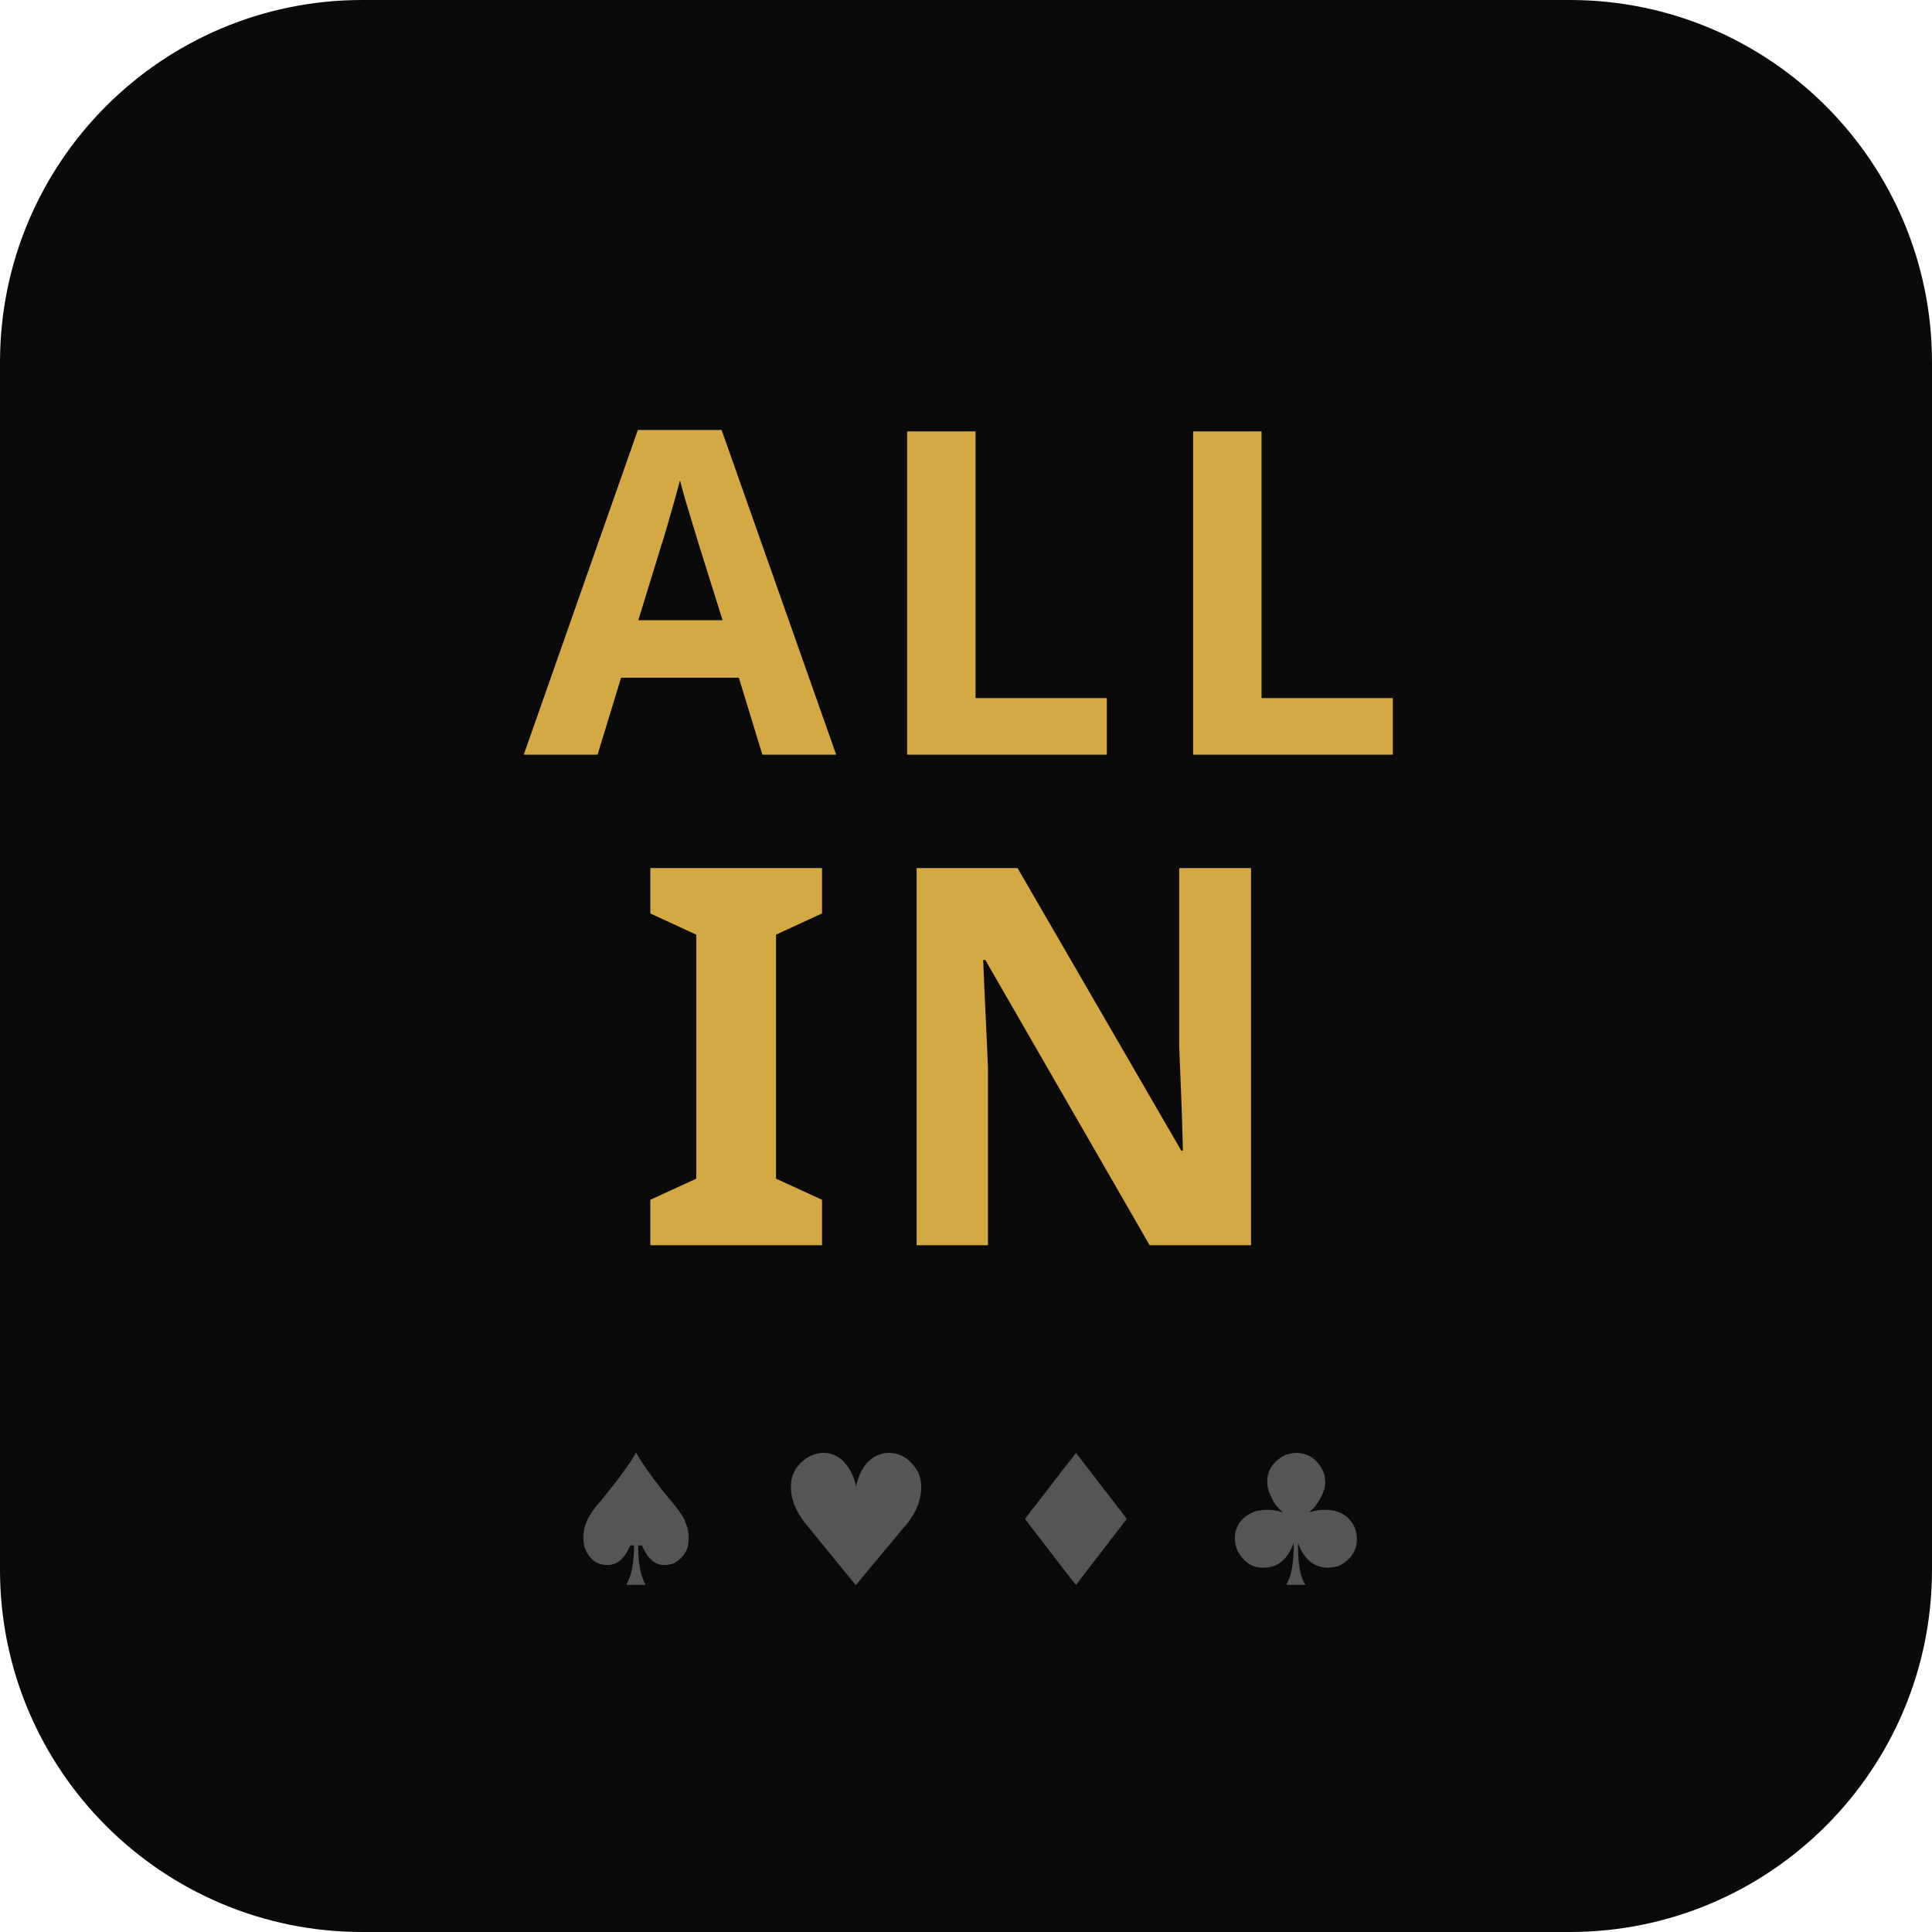
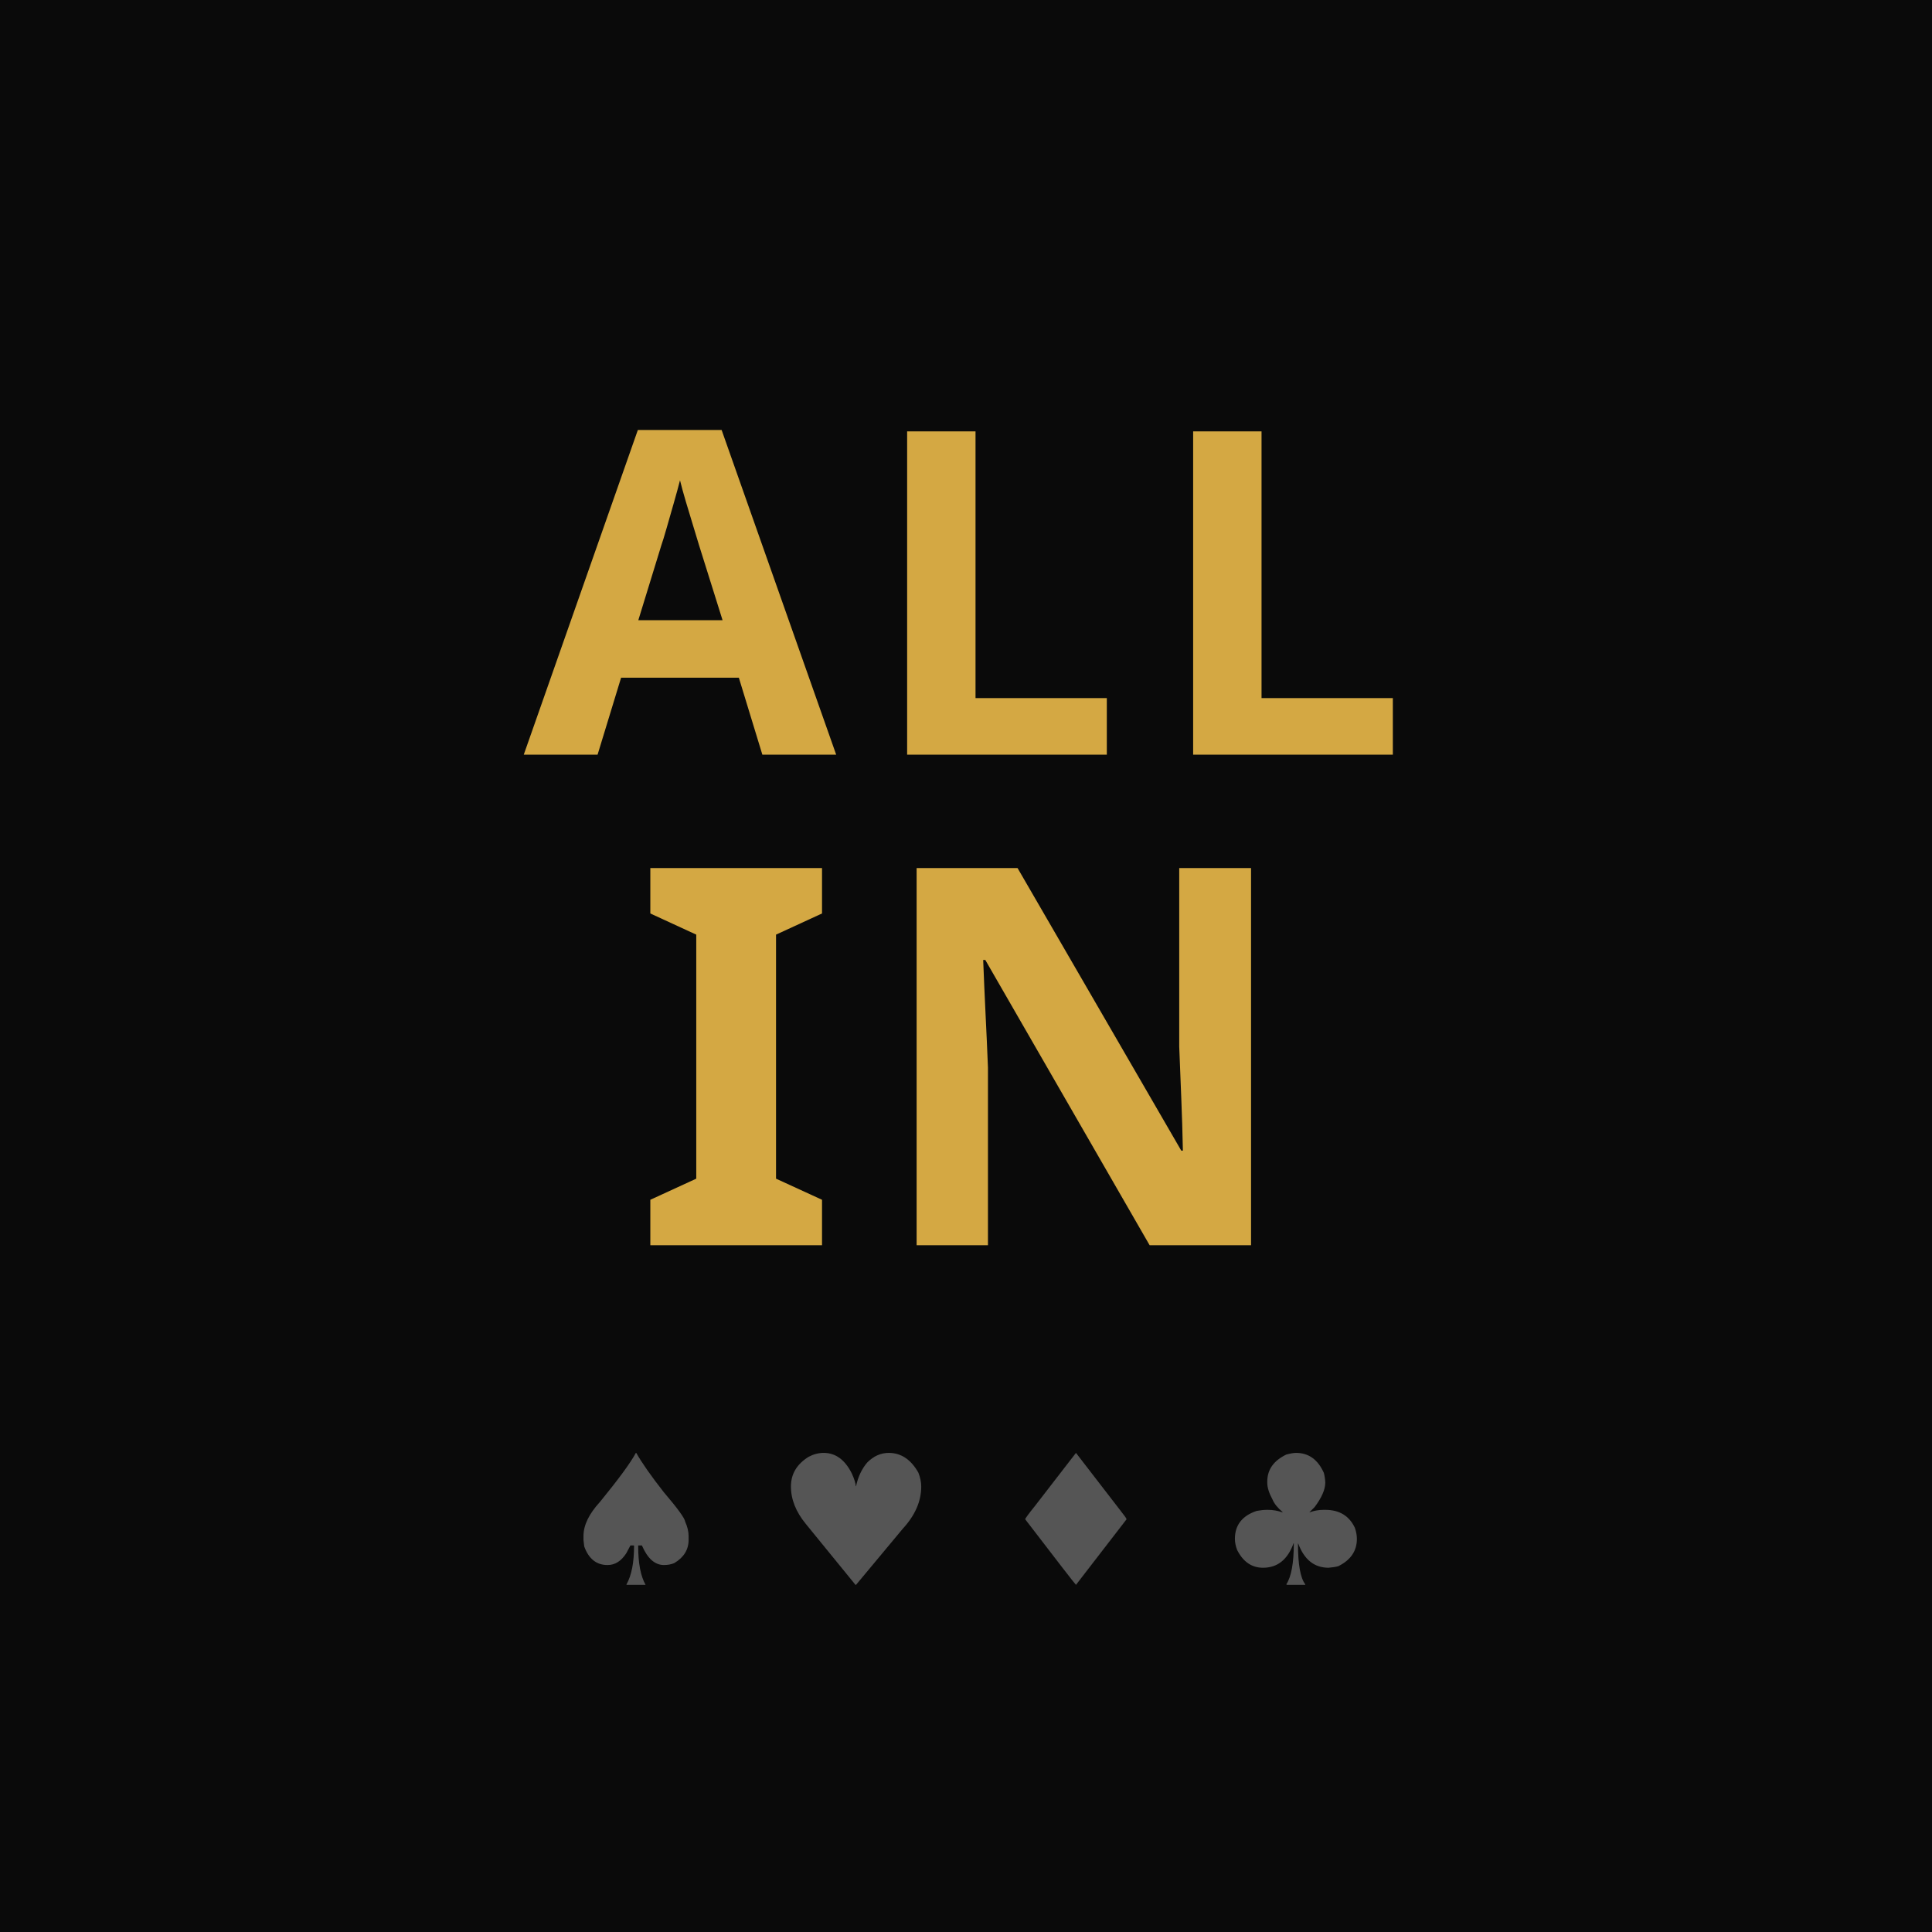
<svg xmlns="http://www.w3.org/2000/svg" viewBox="0 0 512 512">
-   <rect width="512" height="512" rx="96" fill="#0a0a0a" />
+   <rect width="512" height="512" fill="#0a0a0a" />
  <text x="256" y="200" text-anchor="middle" font-family="Arial Black,sans-serif" font-weight="900" font-size="120" fill="#d4a843" letter-spacing="8">ALL</text>
  <text x="256" y="330" text-anchor="middle" font-family="Arial Black,sans-serif" font-weight="900" font-size="140" fill="#d4a843" letter-spacing="8">IN</text>
  <text x="256" y="420" text-anchor="middle" font-family="sans-serif" font-size="48" fill="#555">♠ ♥ ♦ ♣</text>
</svg>
